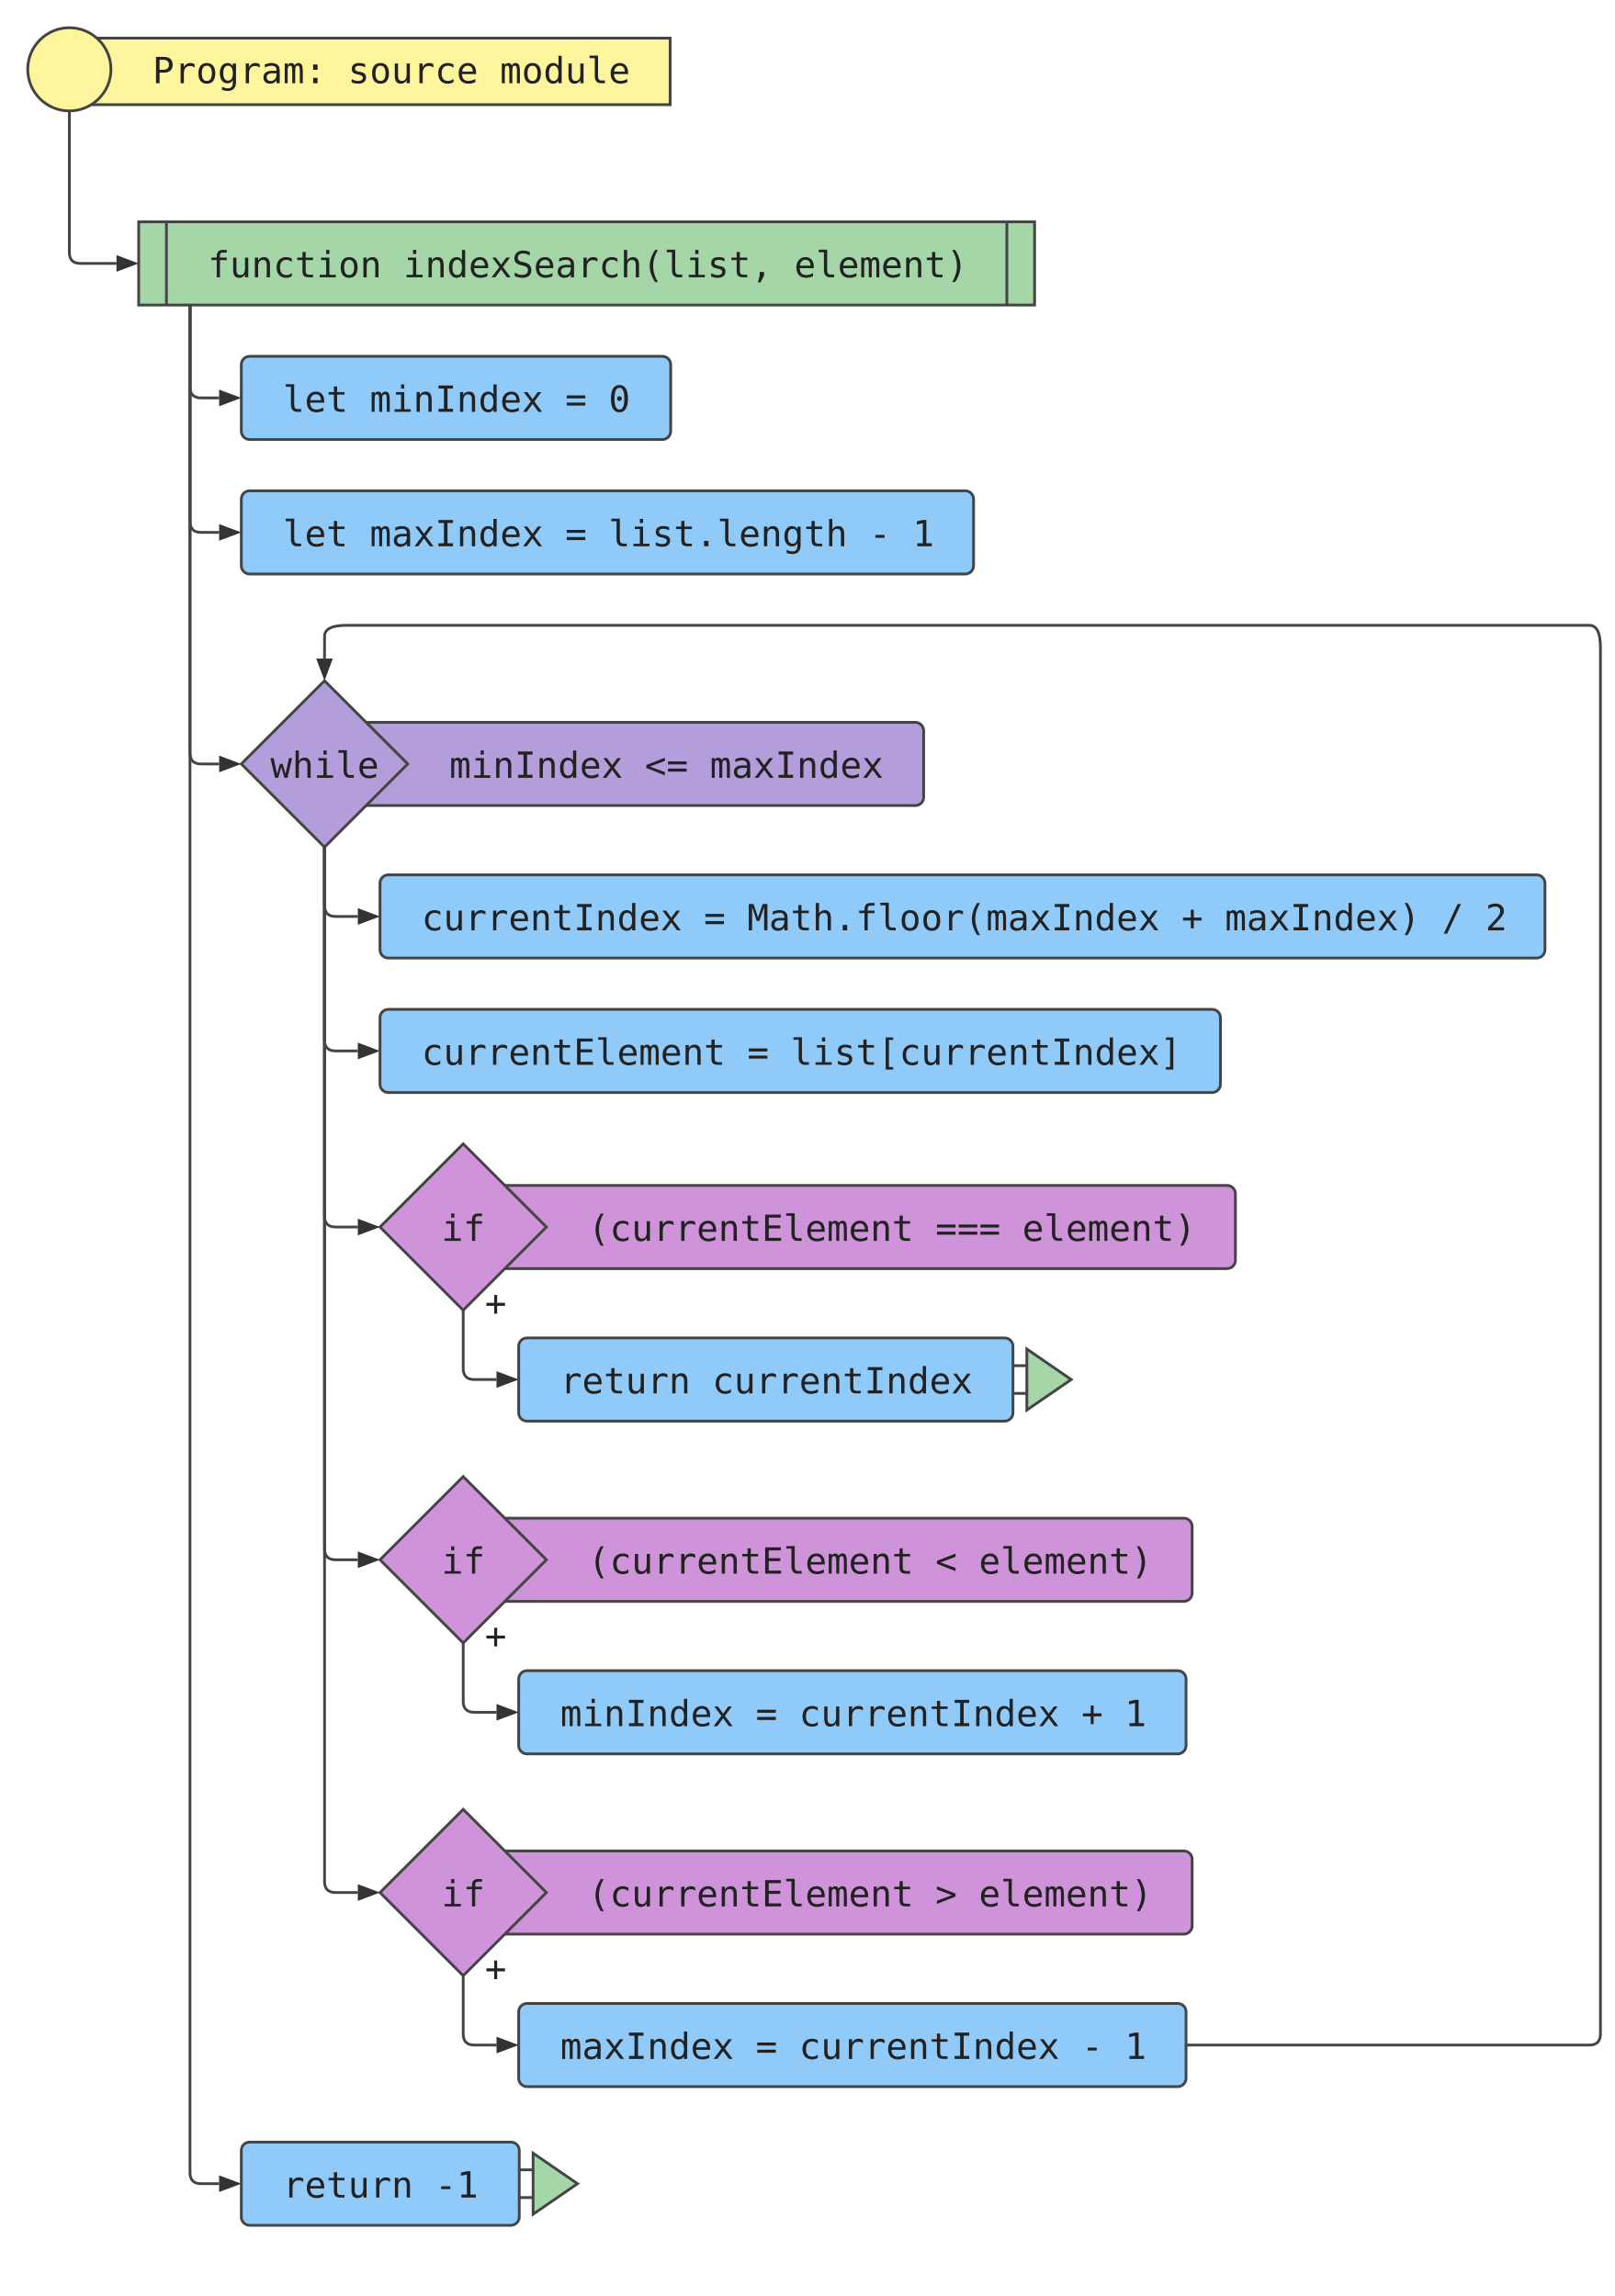
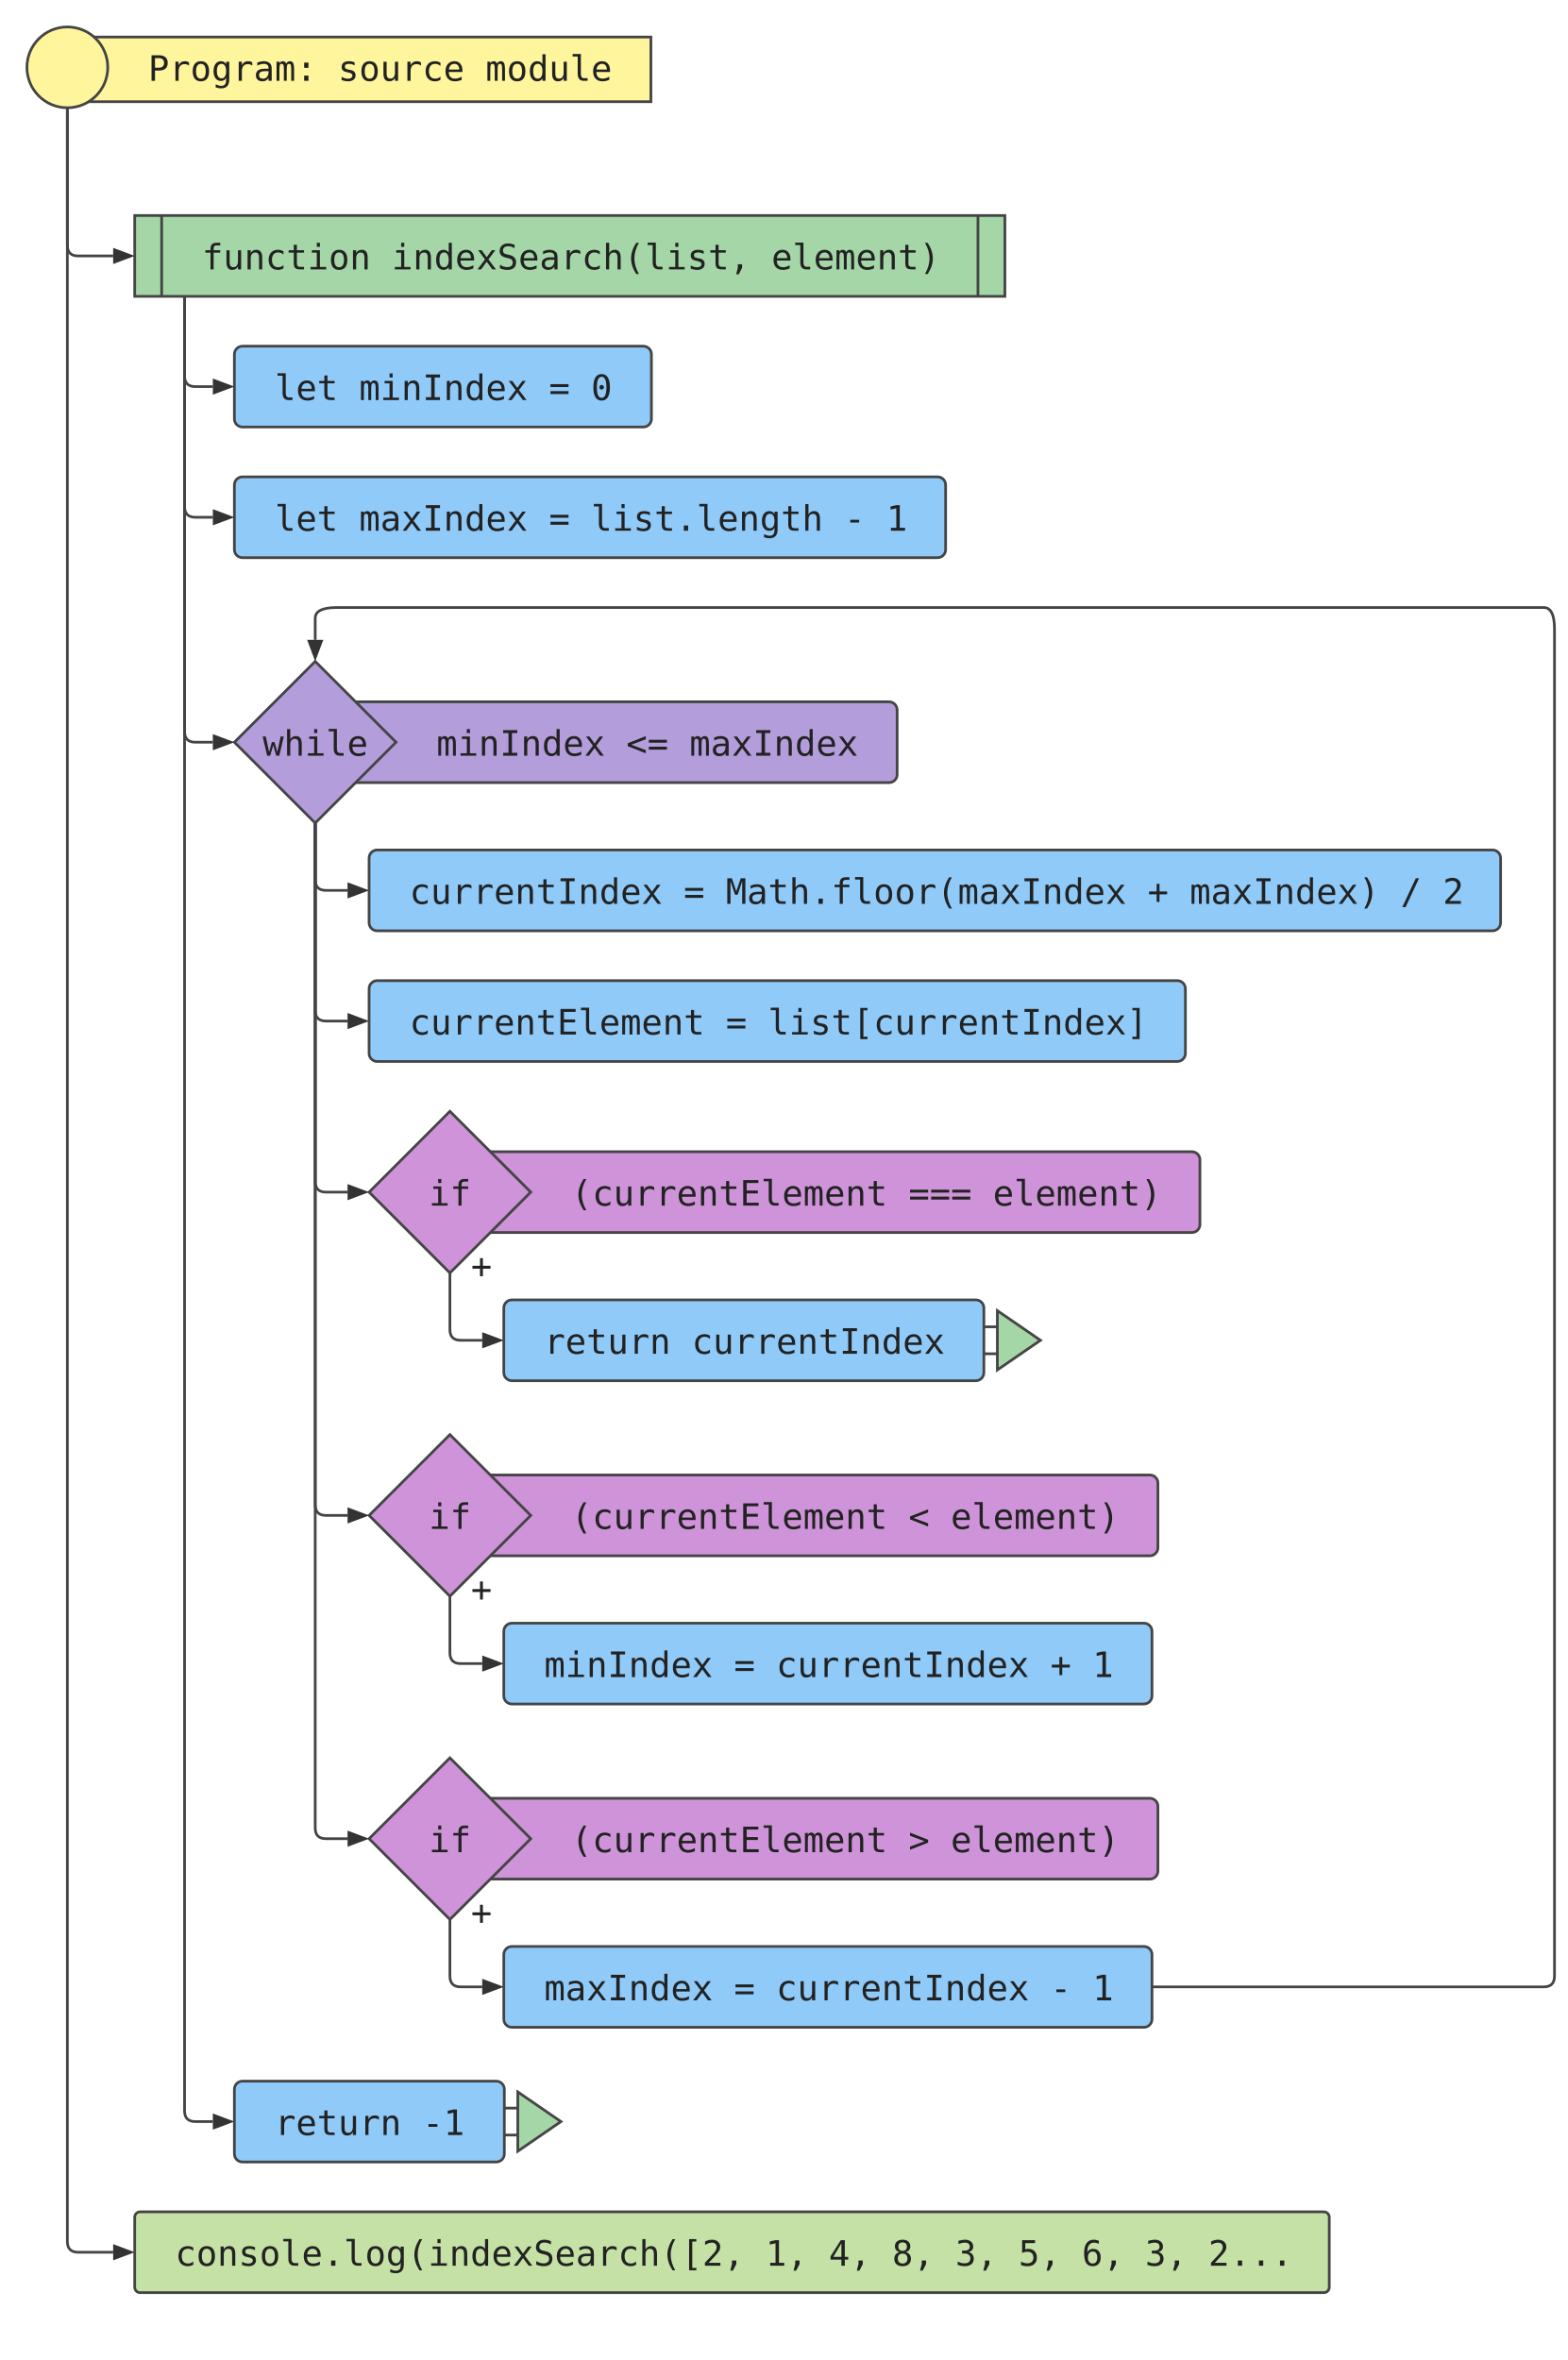
- <svg xmlns="http://www.w3.org/2000/svg" width="582" height="828">
+ <svg xmlns="http://www.w3.org/2000/svg" width="582" height="876">
  <g>
    <rect x="50" y="80" width="323" height="30" style="fill:#a5d6a7; stroke:#444; stroke-width:1" />
    <line x1="60" y1="80" x2="60" y2="110" style="fill:#a5d6a7; stroke:#444; stroke-width:1" />
    <line x1="363" y1="80" x2="363" y2="110" style="fill:#a5d6a7; stroke:#444; stroke-width:1" />
    <text x="75" y="100" font-family="monospace" font-size="13" fill="#222">
      <tspan x="75" y="100">function indexSearch(list, element)</tspan>
    </text>
  </g>
  <g>
    <rect x="87" y="128.5" width="154.8" height="30" rx="3" ry="3" style="fill:#90caf9; stroke:#444; stroke-width:1" />
    <text x="102" y="148.5" font-family="monospace" font-size="13" fill="#222">
      <tspan x="102" y="148.5">let minIndex = 0</tspan>
    </text>
  </g>
  <g>
    <rect x="87" y="177" width="264" height="30" rx="3" ry="3" style="fill:#90caf9; stroke:#444; stroke-width:1" />
    <text x="102" y="197" font-family="monospace" font-size="13" fill="#222">
      <tspan x="102" y="197">let maxIndex = list.length - 1</tspan>
    </text>
  </g>
  <g>
    <rect x="117" y="260.5" width="216" height="30" rx="3" ry="3" style="fill:#b39ddb; stroke:#444; stroke-width:1" />
    <polygon points="87,275.5 117,245.5 147,275.5 117,305.5" style="fill:#b39ddb; stroke:#444; stroke-width:1" />
    <text x="162" y="280.5" font-family="monospace" font-size="13" fill="#222">
      <tspan x="162" y="280.5">minIndex &lt;= maxIndex</tspan>
    </text>
    <text x="97.5" y="280.5" font-family="monospace" font-size="13" fill="#222">while</text>
  </g>
  <g>
    <rect x="137" y="315.5" width="420" height="30" rx="3" ry="3" style="fill:#90caf9; stroke:#444; stroke-width:1" />
    <text x="152" y="335.5" font-family="monospace" font-size="13" fill="#222">
      <tspan x="152" y="335.5">currentIndex = Math.floor(maxIndex + maxIndex) / 2</tspan>
    </text>
  </g>
  <g>
    <rect x="137" y="364" width="303" height="30" rx="3" ry="3" style="fill:#90caf9; stroke:#444; stroke-width:1" />
    <text x="152" y="384" font-family="monospace" font-size="13" fill="#222">
      <tspan x="152" y="384">currentElement = list[currentIndex]</tspan>
    </text>
  </g>
  <g>
    <rect x="167" y="427.5" width="278.4" height="30" rx="3" ry="3" style="fill:#ce93d8; stroke:#444; stroke-width:1" />
    <polygon points="137,442.5 167,412.5 197,442.5 167,472.5" style="fill:#ce93d8; stroke:#444; stroke-width:1" />
    <text x="212" y="447.5" font-family="monospace" font-size="13" fill="#222">
      <tspan x="212" y="447.5">(currentElement === element)</tspan>
    </text>
    <text x="159.2" y="447.5" font-family="monospace" font-size="13" fill="#222">if</text>
    <text x="174.8" y="474.45" font-family="monospace" font-size="13" fill="#222">+</text>
  </g>
  <g>
    <rect x="187" y="482.5" width="178.2" height="30" rx="3" ry="3" style="fill:#90caf9; stroke:#444; stroke-width:1" />
    <line x1="365.2" y1="492.5" x2="370.2" y2="492.5" style="fill:#a5d6a7; stroke:#444; stroke-width:1" />
    <line x1="365.2" y1="502.5" x2="370.2" y2="502.5" style="fill:#a5d6a7; stroke:#444; stroke-width:1" />
    <path d="M370.2, 486.5 L386.2, 497.5 L370.2, 508.5 Z" fill="#a5d6a7" stroke="#444" stroke-width="1" />
    <text x="202" y="502.5" font-family="monospace" font-size="13" fill="#222">
      <tspan x="202" y="502.5">return currentIndex</tspan>
    </text>
  </g>
  <g>
    <rect x="167" y="547.5" width="262.8" height="30" rx="3" ry="3" style="fill:#ce93d8; stroke:#444; stroke-width:1" />
    <polygon points="137,562.5 167,532.5 197,562.5 167,592.5" style="fill:#ce93d8; stroke:#444; stroke-width:1" />
    <text x="212" y="567.5" font-family="monospace" font-size="13" fill="#222">
      <tspan x="212" y="567.5">(currentElement &lt; element)</tspan>
    </text>
    <text x="159.2" y="567.5" font-family="monospace" font-size="13" fill="#222">if</text>
    <text x="174.8" y="594.45" font-family="monospace" font-size="13" fill="#222">+</text>
  </g>
  <g>
    <rect x="187" y="602.5" width="240.6" height="30" rx="3" ry="3" style="fill:#90caf9; stroke:#444; stroke-width:1" />
    <text x="202" y="622.5" font-family="monospace" font-size="13" fill="#222">
      <tspan x="202" y="622.5">minIndex = currentIndex + 1</tspan>
    </text>
  </g>
  <g>
    <rect x="167" y="667.5" width="262.8" height="30" rx="3" ry="3" style="fill:#ce93d8; stroke:#444; stroke-width:1" />
    <polygon points="137,682.5 167,652.5 197,682.5 167,712.5" style="fill:#ce93d8; stroke:#444; stroke-width:1" />
    <text x="212" y="687.5" font-family="monospace" font-size="13" fill="#222">
      <tspan x="212" y="687.5">(currentElement &gt; element)</tspan>
    </text>
    <text x="159.2" y="687.5" font-family="monospace" font-size="13" fill="#222">if</text>
    <text x="174.8" y="714.45" font-family="monospace" font-size="13" fill="#222">+</text>
  </g>
  <g>
    <rect x="187" y="722.5" width="240.6" height="30" rx="3" ry="3" style="fill:#90caf9; stroke:#444; stroke-width:1" />
    <text x="202" y="742.5" font-family="monospace" font-size="13" fill="#222">
      <tspan x="202" y="742.5">maxIndex = currentIndex - 1</tspan>
    </text>
  </g>
  <g>
    <rect x="87" y="772.5" width="100.2" height="30" rx="3" ry="3" style="fill:#90caf9; stroke:#444; stroke-width:1" />
    <line x1="187.2" y1="782.5" x2="192.2" y2="782.5" style="fill:#a5d6a7; stroke:#444; stroke-width:1" />
    <line x1="187.2" y1="792.5" x2="192.2" y2="792.5" style="fill:#a5d6a7; stroke:#444; stroke-width:1" />
    <path d="M192.2, 776.5 L208.2, 787.5 L192.2, 798.5 Z" fill="#a5d6a7" stroke="#444" stroke-width="1" />
    <text x="102" y="792.5" font-family="monospace" font-size="13" fill="#222">
      <tspan x="102" y="792.5">return -1</tspan>
    </text>
  </g>
  <g>
+     <rect x="50" y="821" width="443.4" height="30" rx="2" ry="2" style="fill:#C5E1A5; stroke:#444; stroke-width:1" />
+     <text x="65" y="841" font-family="monospace" font-size="13" fill="#222">
+       <tspan x="65" y="841">console.log(indexSearch([2, 1, 4, 8, 3, 5, 6, 3, 2...</tspan>
+     </text>
+   </g>
+   <g>
    <rect x="25" y="13.75" width="216.6" height="24" style="fill:#fff59d; stroke:#444; stroke-width:1" />
    <circle cx="25" cy="25" r="15" style="fill:#fff59d; stroke:#444; stroke-width:1" />
    <text x="55" y="30" font-family="monospace" font-size="13" fill="#222">
      <tspan x="55" y="30">Program: source module</tspan>
    </text>
  </g>
  <g>
    <path d="M25, 40 L25 91 Q25 95                 29 95                 L42 95 " style="fill:none; stroke:#444; stroke-width:1" />
    <path d="M42, 92 L50, 95 L42, 98 Z" fill="#333" />
  </g>
  <g>
    <path d="M68.5, 110 L68.5 139.5 Q68.5 143.5                 72.5 143.5                 L79 143.5 " style="fill:none; stroke:#444; stroke-width:1" />
    <path d="M79, 140.5 L87, 143.5 L79, 146.5 Z" fill="#333" />
  </g>
  <g>
    <path d="M68.5, 110 L68.5 188 Q68.5 192                 72.5 192                 L79 192 " style="fill:none; stroke:#444; stroke-width:1" />
    <path d="M79, 189 L87, 192 L79, 195 Z" fill="#333" />
  </g>
  <g>
    <path d="M68.5, 110 L68.5 271.5 Q68.5 275.5                 72.5 275.5                 L79 275.5 " style="fill:none; stroke:#444; stroke-width:1" />
    <path d="M79, 272.5 L87, 275.5 L79, 278.5 Z" fill="#333" />
  </g>
  <g>
    <path d="M117, 305.5 L117 326.5 Q117 330.5                 121 330.5                 L129 330.5 " style="fill:none; stroke:#444; stroke-width:1" />
    <path d="M129, 327.5 L137, 330.5 L129, 333.5 Z" fill="#333" />
  </g>
  <g>
    <path d="M117, 305.5 L117 375 Q117 379                 121 379                 L129 379 " style="fill:none; stroke:#444; stroke-width:1" />
    <path d="M129, 376 L137, 379 L129, 382 Z" fill="#333" />
  </g>
  <g>
    <path d="M117, 305.5 L117 438.5 Q117 442.5                 121 442.5                 L129 442.5 " style="fill:none; stroke:#444; stroke-width:1" />
    <path d="M129, 439.5 L137, 442.5 L129, 445.5 Z" fill="#333" />
  </g>
  <g>
    <path d="M167, 472.5 L167 493.5 Q167 497.5                 171 497.5                 L179 497.5 " style="fill:none; stroke:#444; stroke-width:1" />
    <path d="M179, 494.5 L187, 497.5 L179, 500.5 Z" fill="#333" />
  </g>
  <g>
    <path d="M117, 305.5 L117 558.5 Q117 562.5                 121 562.5                 L129 562.5 " style="fill:none; stroke:#444; stroke-width:1" />
    <path d="M129, 559.5 L137, 562.5 L129, 565.5 Z" fill="#333" />
  </g>
  <g>
    <path d="M167, 592.5 L167 613.5 Q167 617.5                 171 617.5                 L179 617.5 " style="fill:none; stroke:#444; stroke-width:1" />
    <path d="M179, 614.5 L187, 617.5 L179, 620.5 Z" fill="#333" />
  </g>
  <g>
    <path d="M117, 305.5 L117 678.5 Q117 682.5                 121 682.5                 L129 682.5 " style="fill:none; stroke:#444; stroke-width:1" />
    <path d="M129, 679.5 L137, 682.5 L129, 685.5 Z" fill="#333" />
  </g>
  <g>
    <path d="M167, 712.5 L167 733.5 Q167 737.5                 171 737.5                 L179 737.5 " style="fill:none; stroke:#444; stroke-width:1" />
    <path d="M179, 734.5 L187, 737.5 L179, 740.5 Z" fill="#333" />
  </g>
  <g>
    <path d="M427.6, 737.5 L573 737.5  Q577 737.5                 577 733.5                 L577 233.5 Q577 225.5                 573 225.5                 L125 225.5  Q117 225.5                 117 229.5                 L117 237.5" style="fill:none; stroke:#444; stroke-width:1" />
    <path d="M114, 237.5 L117, 245.5 L120, 237.5 Z" fill="#333" />
  </g>
  <g>
    <path d="M68.5, 110 L68.5 783.5 Q68.5 787.5                 72.5 787.5                 L79 787.5 " style="fill:none; stroke:#444; stroke-width:1" />
    <path d="M79, 784.5 L87, 787.5 L79, 790.5 Z" fill="#333" />
  </g>
+   <g>
+     <path d="M25, 40 L25 832 Q25 836                 29 836                 L42 836 " style="fill:none; stroke:#444; stroke-width:1" />
+     <path d="M42, 833 L50, 836 L42, 839 Z" fill="#333" />
+   </g>
</svg>
